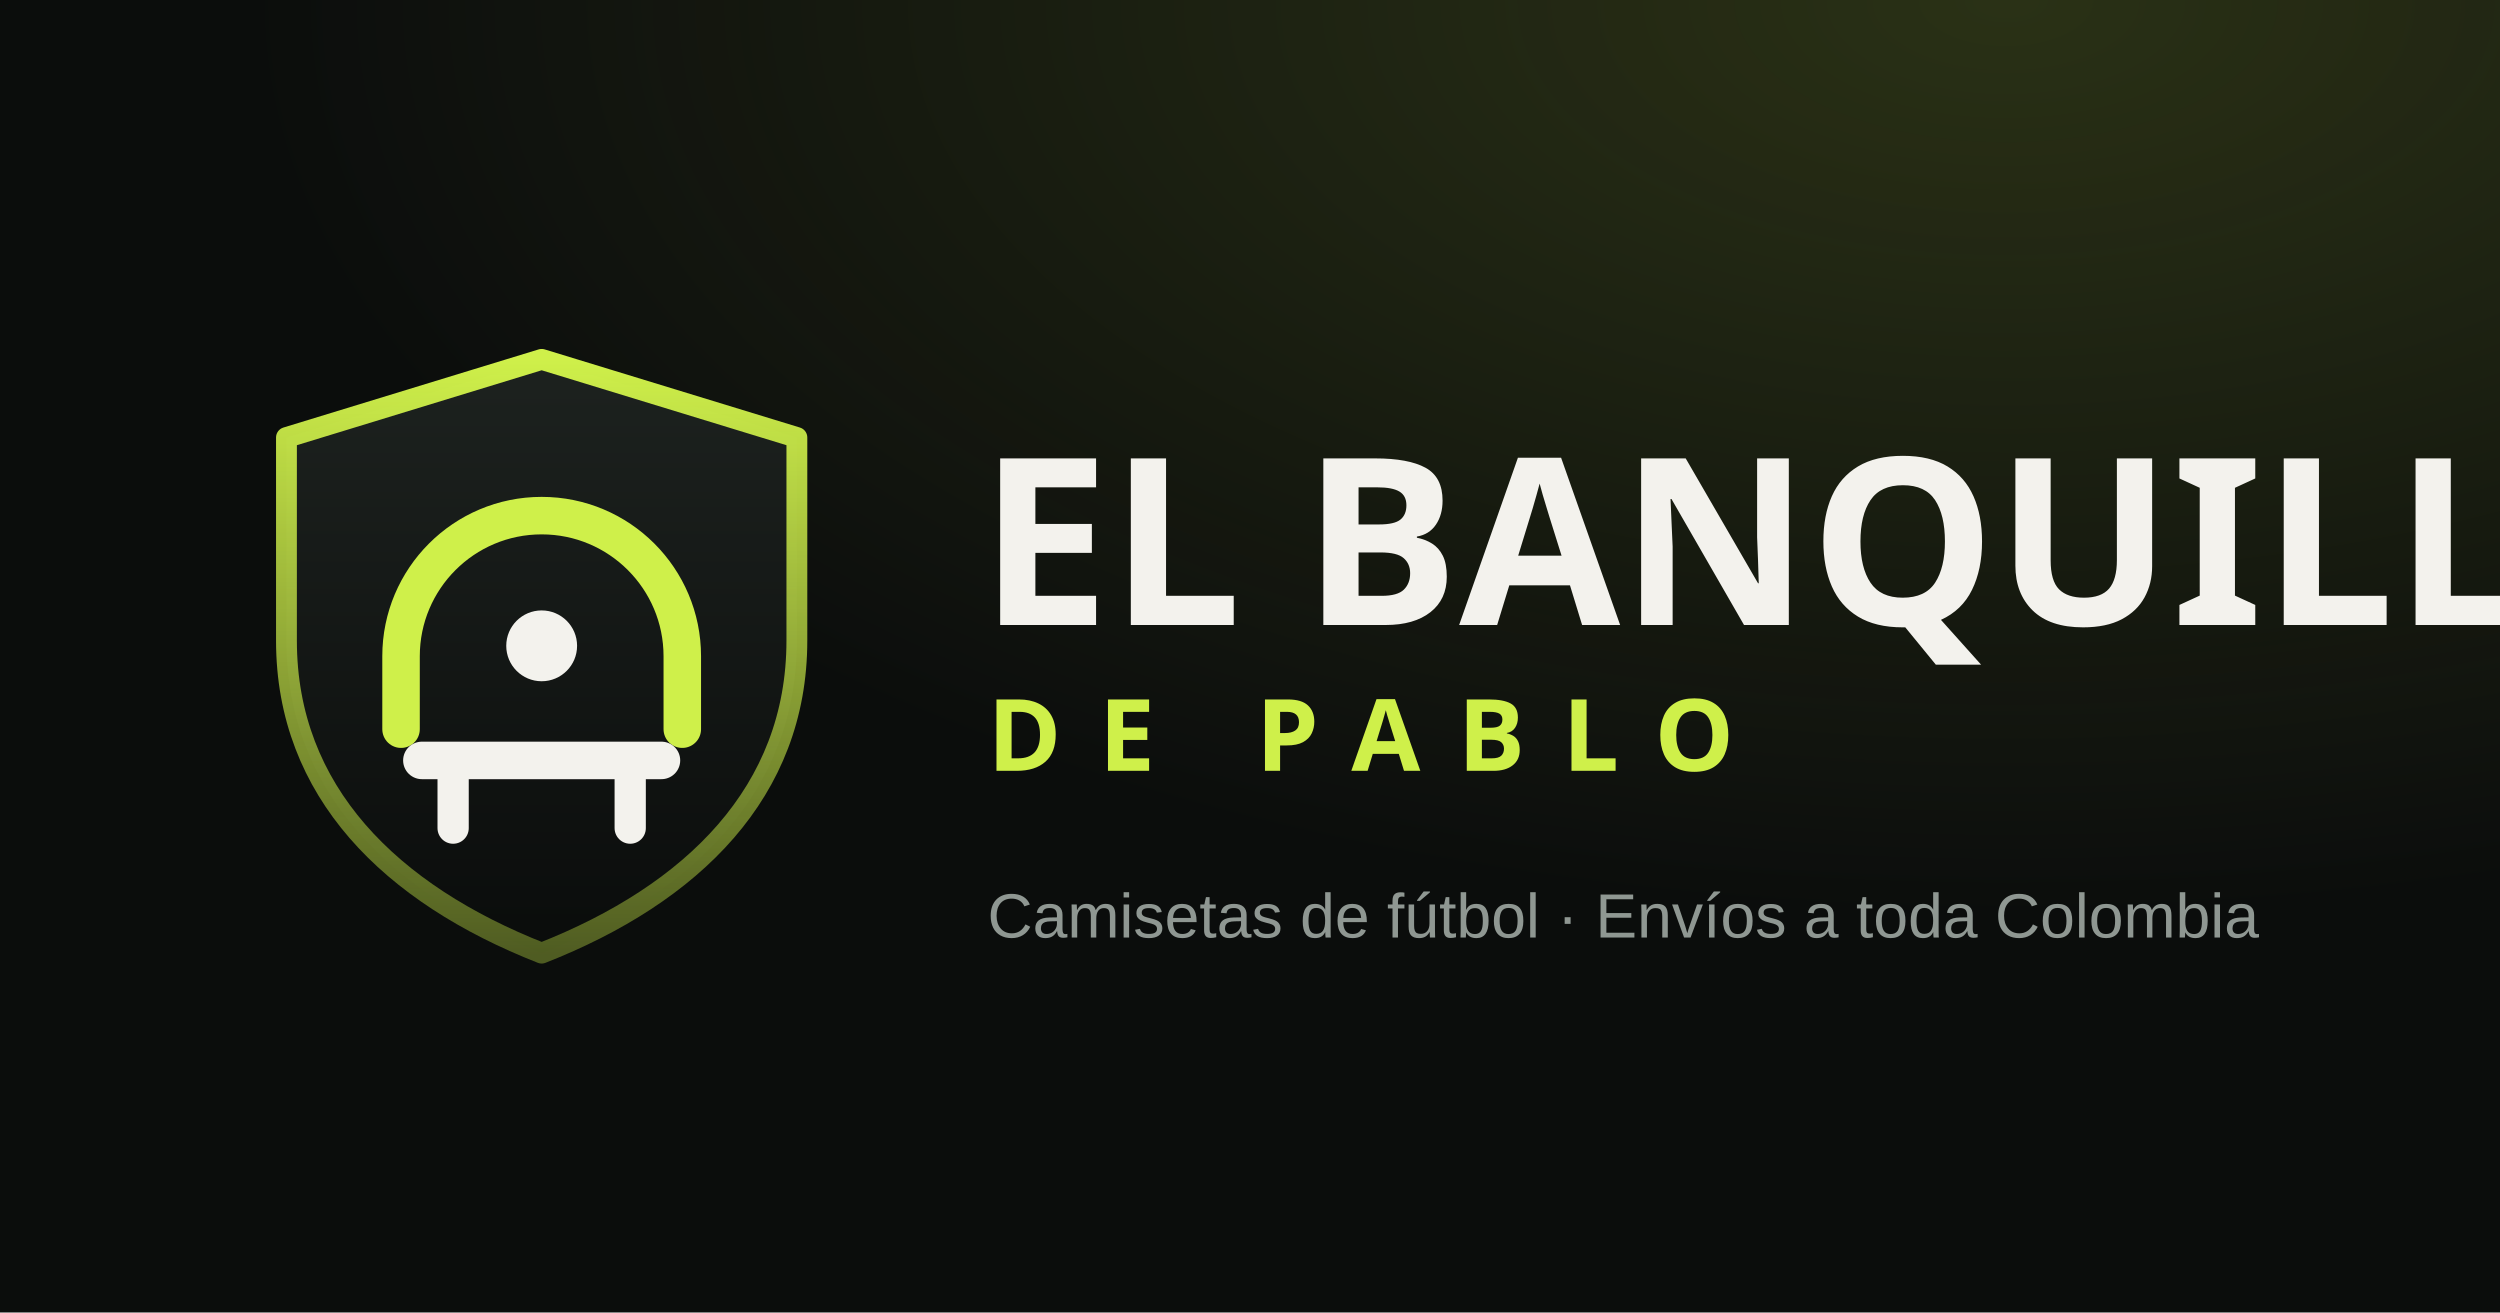
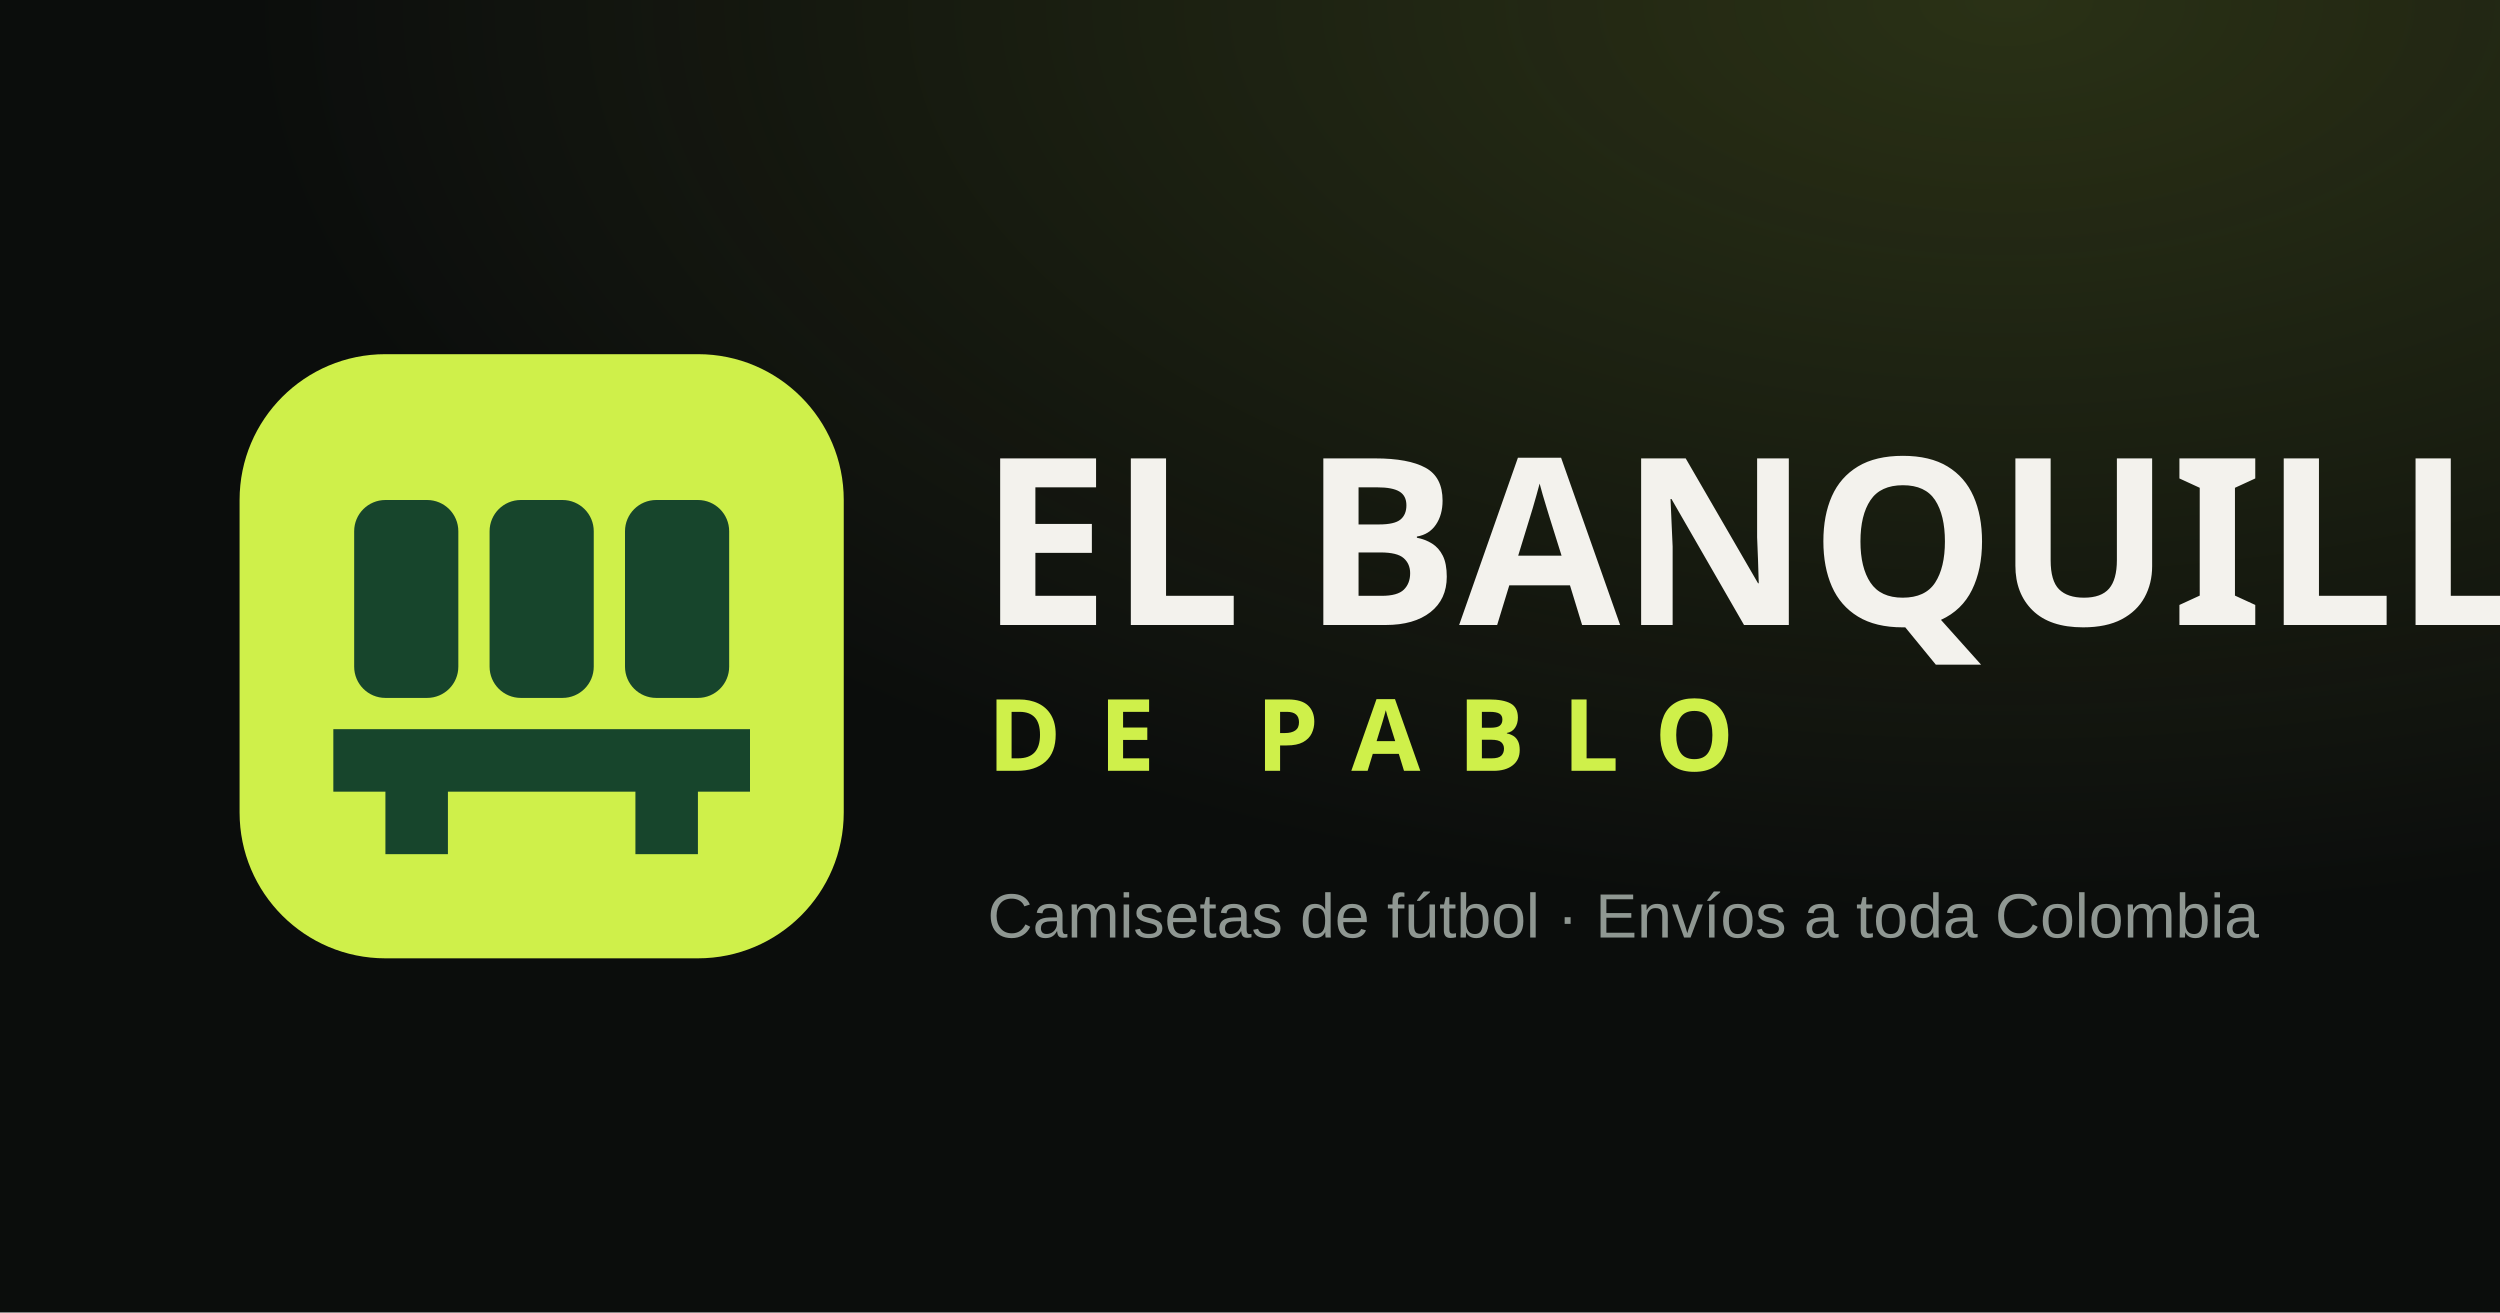
<svg xmlns="http://www.w3.org/2000/svg" viewBox="0 0 1200 630">
  <defs>
    <linearGradient id="f" x1="0" y1="0" x2="0" y2="1">
      <stop offset="0" stop-color="#1d221f" />
      <stop offset="1" stop-color="#0a0c0b" />
    </linearGradient>
    <linearGradient id="e" x1="0" y1="0" x2="0" y2="1">
      <stop offset="0" stop-color="#cff04a" />
      <stop offset="1" stop-color="#cff04a" stop-opacity=".35" />
    </linearGradient>
    <radialGradient id="g" cx=".8" cy="0" r=".7">
      <stop offset="0" stop-color="#cff04a" stop-opacity=".16" />
      <stop offset="1" stop-color="#cff04a" stop-opacity="0" />
    </radialGradient>
  </defs>
  <rect width="1200" height="630" fill="#0b0d0c" />
  <rect width="1200" height="630" fill="url(#g)" />
  <g transform="translate(100 155) scale(5)">
-     <path d="M32 3.5 56.5 11v19.5C56.5 45 46.5 54.8 32 60.5 17.5 54.8 7.5 45 7.5 30.5V11Z" fill="url(#f)" stroke="url(#e)" stroke-width="2" stroke-linejoin="round" />
-     <path d="M18.5 39v-7a13.5 13.5 0 0 1 27 0v7" fill="none" stroke="#cff04a" stroke-width="3.6" stroke-linecap="round" />
-     <path d="M20.5 42h23" stroke="#f3f2ed" stroke-width="3.6" stroke-linecap="round" />
-     <path d="M23.5 42v6.5M40.5 42v6.5" stroke="#f3f2ed" stroke-width="3" stroke-linecap="round" />
-     <circle cx="32" cy="31" r="3.4" fill="#f3f2ed" />
+     <rect x="3" y="3" width="58" height="58" rx="14" fill="#cff04a" />
+     <g fill="#17452c">
+       <rect x="14" y="17" width="10" height="19" rx="3" />
+       <rect x="27" y="17" width="10" height="19" rx="3" />
+       <rect x="40" y="17" width="10" height="19" rx="3" />
+       <path d="M12 39h40v6H12zM17 44h6v7h-6zM41 44h6v7h-6z" />
+     </g>
  </g>
  <text x="470" y="300" font-family="Impact, 'Big Shoulders Display', sans-serif" font-weight="900" font-size="112" fill="#f3f2ed">EL BANQUILLO</text>
  <text x="474" y="370" font-family="Impact, 'Big Shoulders Display', sans-serif" font-weight="800" font-size="48" fill="#cff04a" letter-spacing="18">DE PABLO</text>
  <text x="474" y="450" font-family="Arial, sans-serif" font-size="30" fill="#8f9792">Camisetas de fútbol · Envíos a toda Colombia</text>
</svg>
